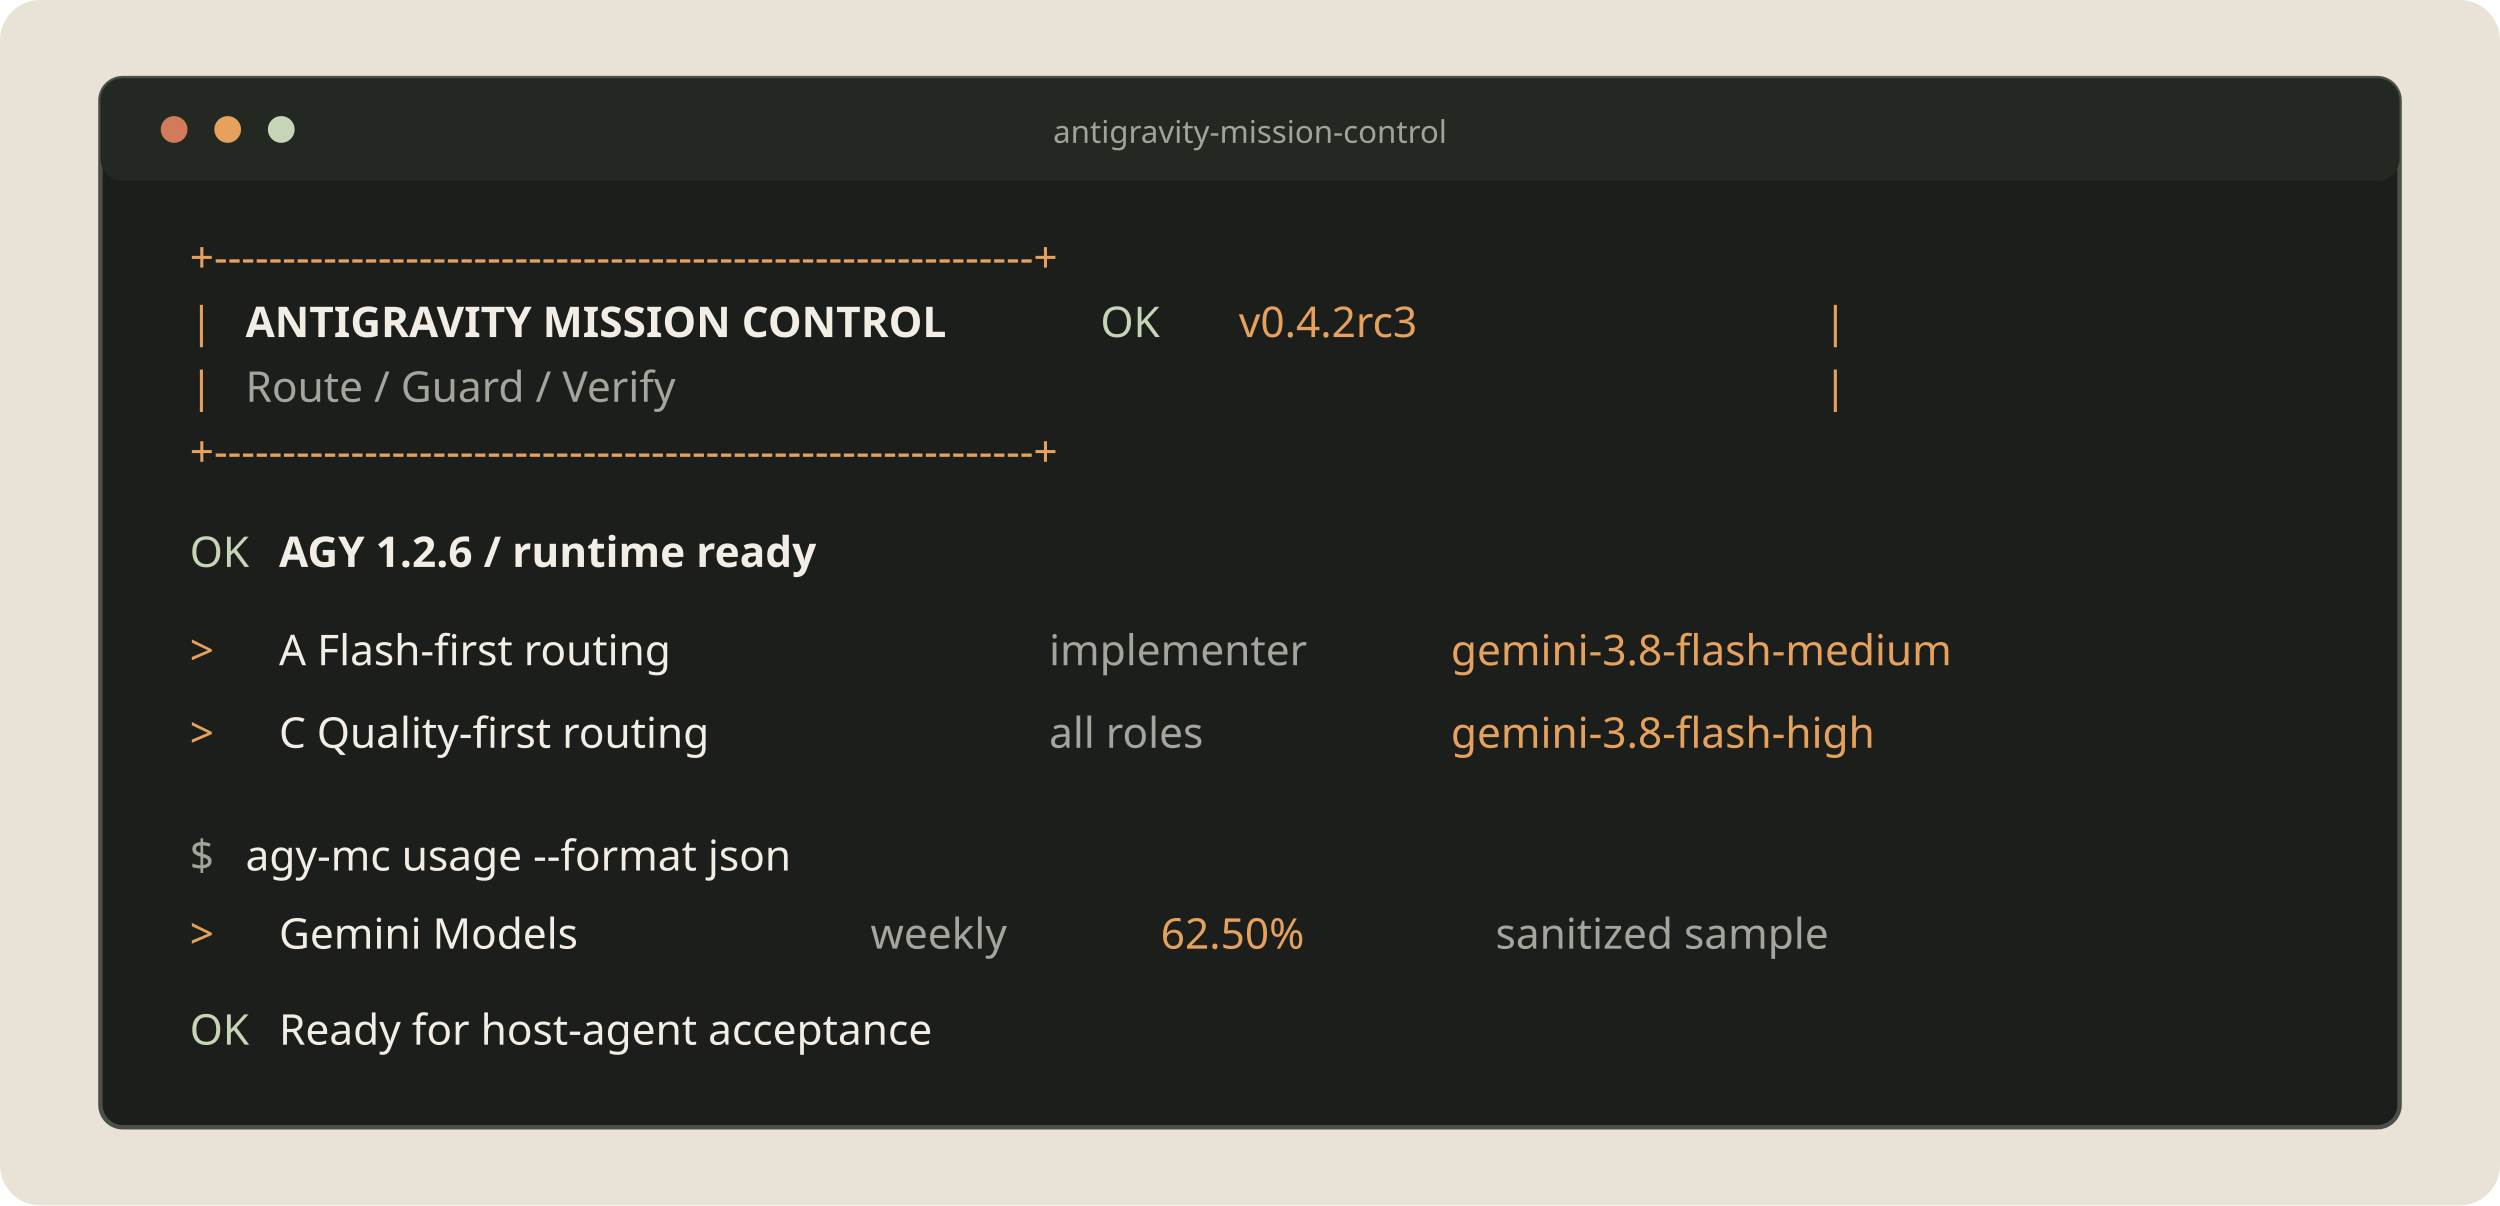
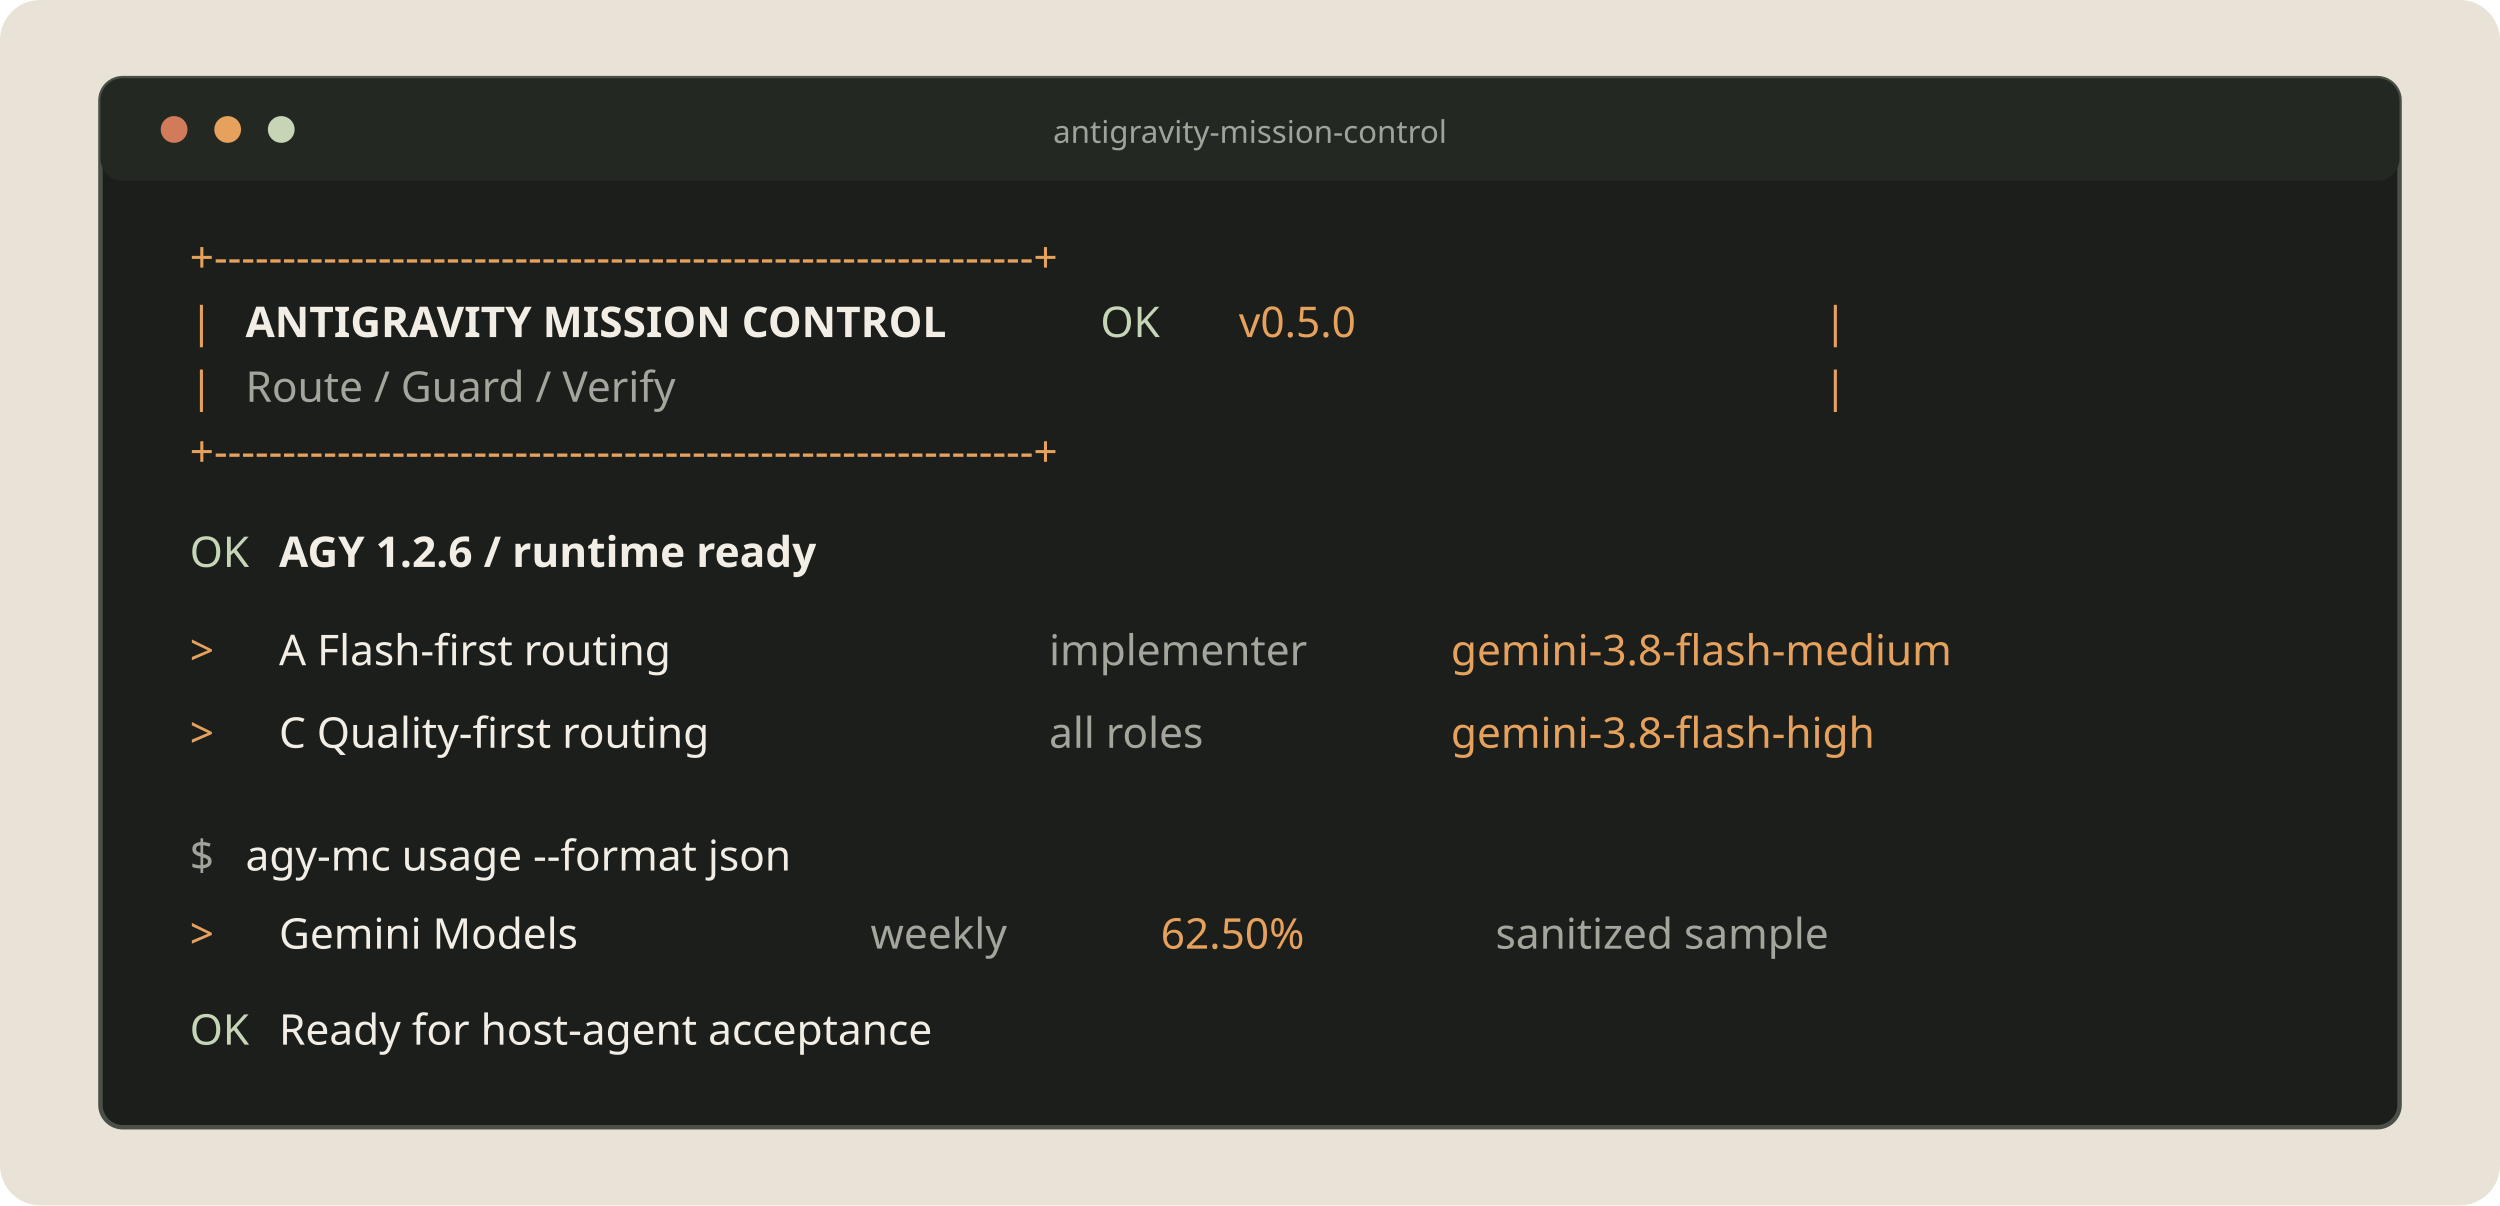
<svg xmlns="http://www.w3.org/2000/svg" width="1120" height="540" viewBox="0 0 1120 540" role="img" aria-labelledby="title desc">
  <rect width="1120" height="540" rx="18" fill="#e9e3d7" />
  <rect x="45" y="35" width="1030" height="470" rx="10" fill="#1b1e1a" stroke="#4a5048" stroke-width="2" />
  <rect x="45" y="35" width="1030" height="46" rx="10" fill="#242822" />
  <circle cx="78" cy="58" r="6" fill="#d17b5b" />
  <circle cx="102" cy="58" r="6" fill="#e6a15d" />
  <circle cx="126" cy="58" r="6" fill="#c7d5b7" />
  <text x="560" y="64" text-anchor="middle" fill="#9fa49a" font-family="ui-monospace, SFMono-Regular, Menlo" font-size="14">antigravity-mission-control</text>
  <g font-family="ui-monospace, SFMono-Regular, Menlo" font-size="19">
    <text x="85" y="122" fill="#e6a15d">+------------------------------------------------------------+</text>
    <text x="85" y="151" fill="#e6a15d">|</text>
    <text x="110" y="151" fill="#f2eee5" font-weight="700">ANTIGRAVITY MISSION CONTROL</text>
    <text x="493" y="151" fill="#c7d5b7">OK</text>
-     <text x="555" y="151" fill="#e6a15d">v0.4.2rc3</text>
+     <text x="555" y="151" fill="#e6a15d">v0.5.0</text>
    <text x="817" y="151" fill="#e6a15d">|</text>
    <text x="85" y="180" fill="#e6a15d">|</text>
    <text x="110" y="180" fill="#a4a59c">Route / Guard / Verify</text>
    <text x="817" y="180" fill="#e6a15d">|</text>
    <text x="85" y="209" fill="#e6a15d">+------------------------------------------------------------+</text>
    <text x="85" y="254" fill="#c7d5b7">OK</text>
    <text x="125" y="254" fill="#f2eee5" font-weight="700">AGY 1.2.6 / runtime ready</text>
    <text x="85" y="298" fill="#e6a15d">&gt;</text>
    <text x="125" y="298" fill="#f2eee5">A  Flash-first routing</text>
    <text x="470" y="298" fill="#a4a59c">implementer</text>
    <text x="650" y="298" fill="#e6a15d">gemini-3.8-flash-medium</text>
    <text x="85" y="335" fill="#e6a15d">&gt;</text>
    <text x="125" y="335" fill="#f2eee5">C  Quality-first routing</text>
    <text x="470" y="335" fill="#a4a59c">all roles</text>
    <text x="650" y="335" fill="#e6a15d">gemini-3.8-flash-high</text>
    <text x="85" y="390" fill="#9fa49a">$</text>
    <text x="110" y="390" fill="#f2eee5">agy-mc usage --format json</text>
    <text x="85" y="425" fill="#e6a15d">&gt;</text>
    <text x="125" y="425" fill="#f2eee5">Gemini Models</text>
    <text x="390" y="425" fill="#a4a59c">weekly</text>
    <text x="520" y="425" fill="#e6a15d">62.50%</text>
    <text x="670" y="425" fill="#a4a59c">sanitized sample</text>
    <text x="85" y="468" fill="#c7d5b7">OK</text>
    <text x="125" y="468" fill="#f2eee5">Ready for host-agent acceptance</text>
  </g>
</svg>
